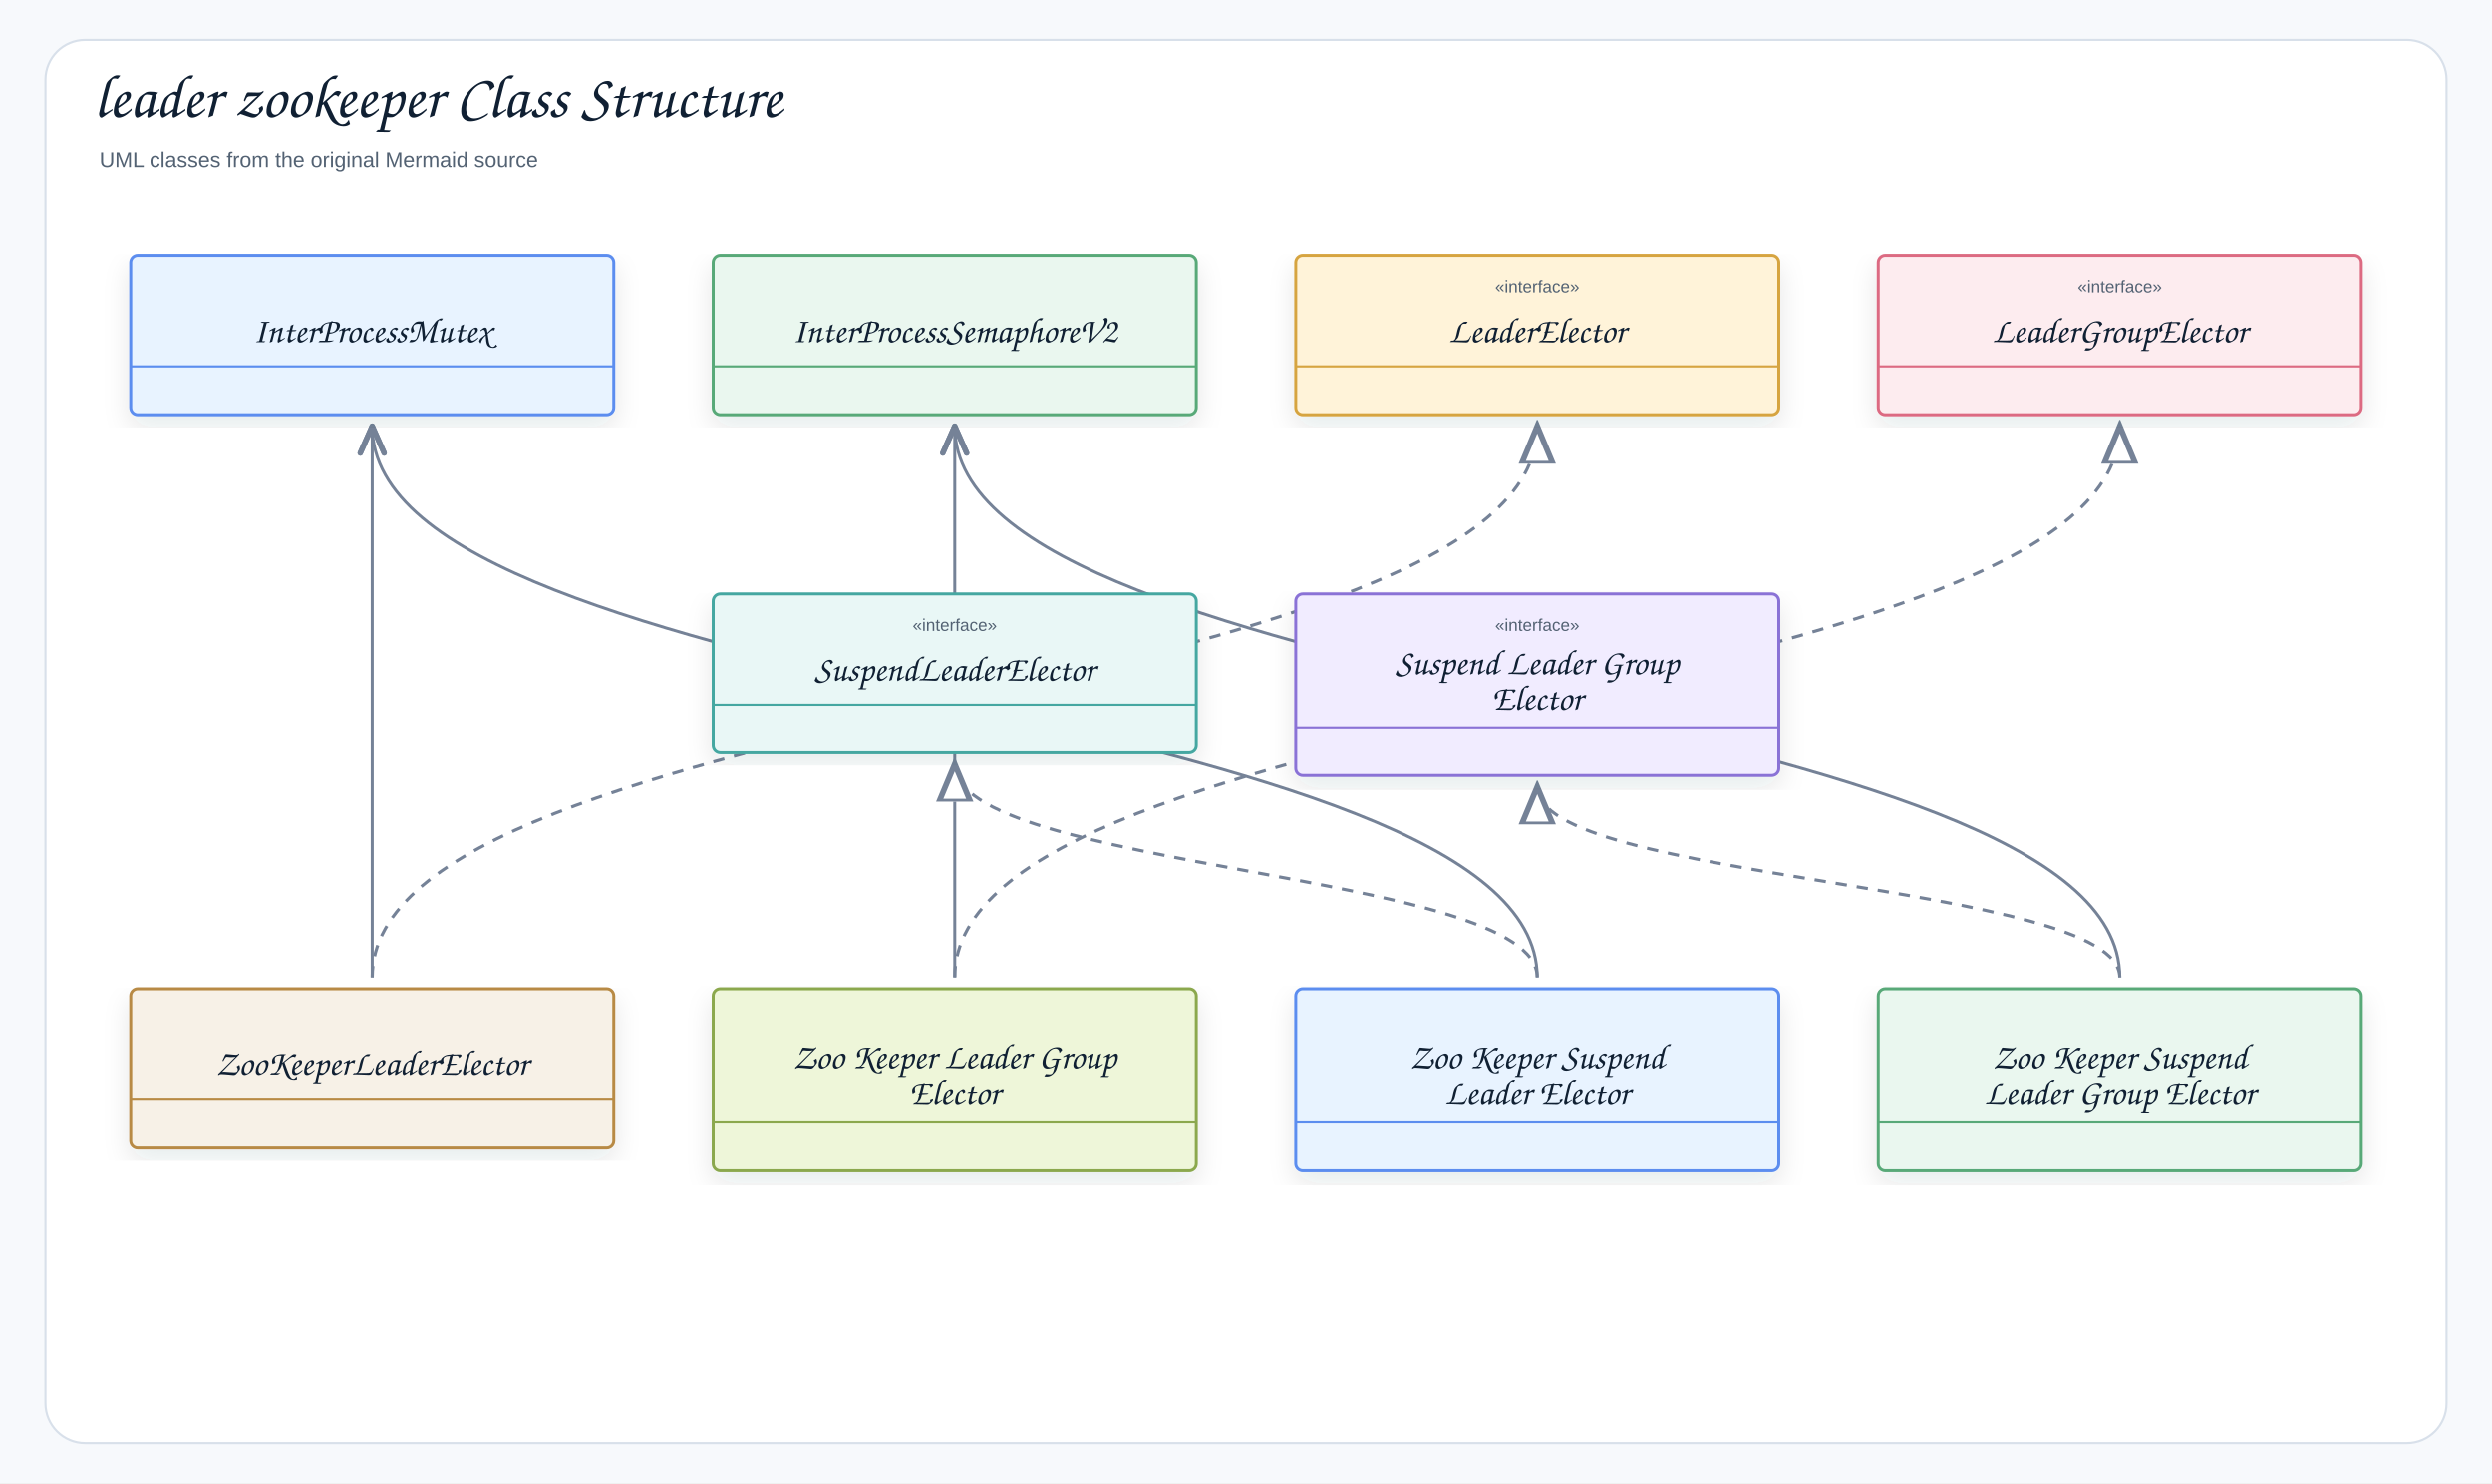
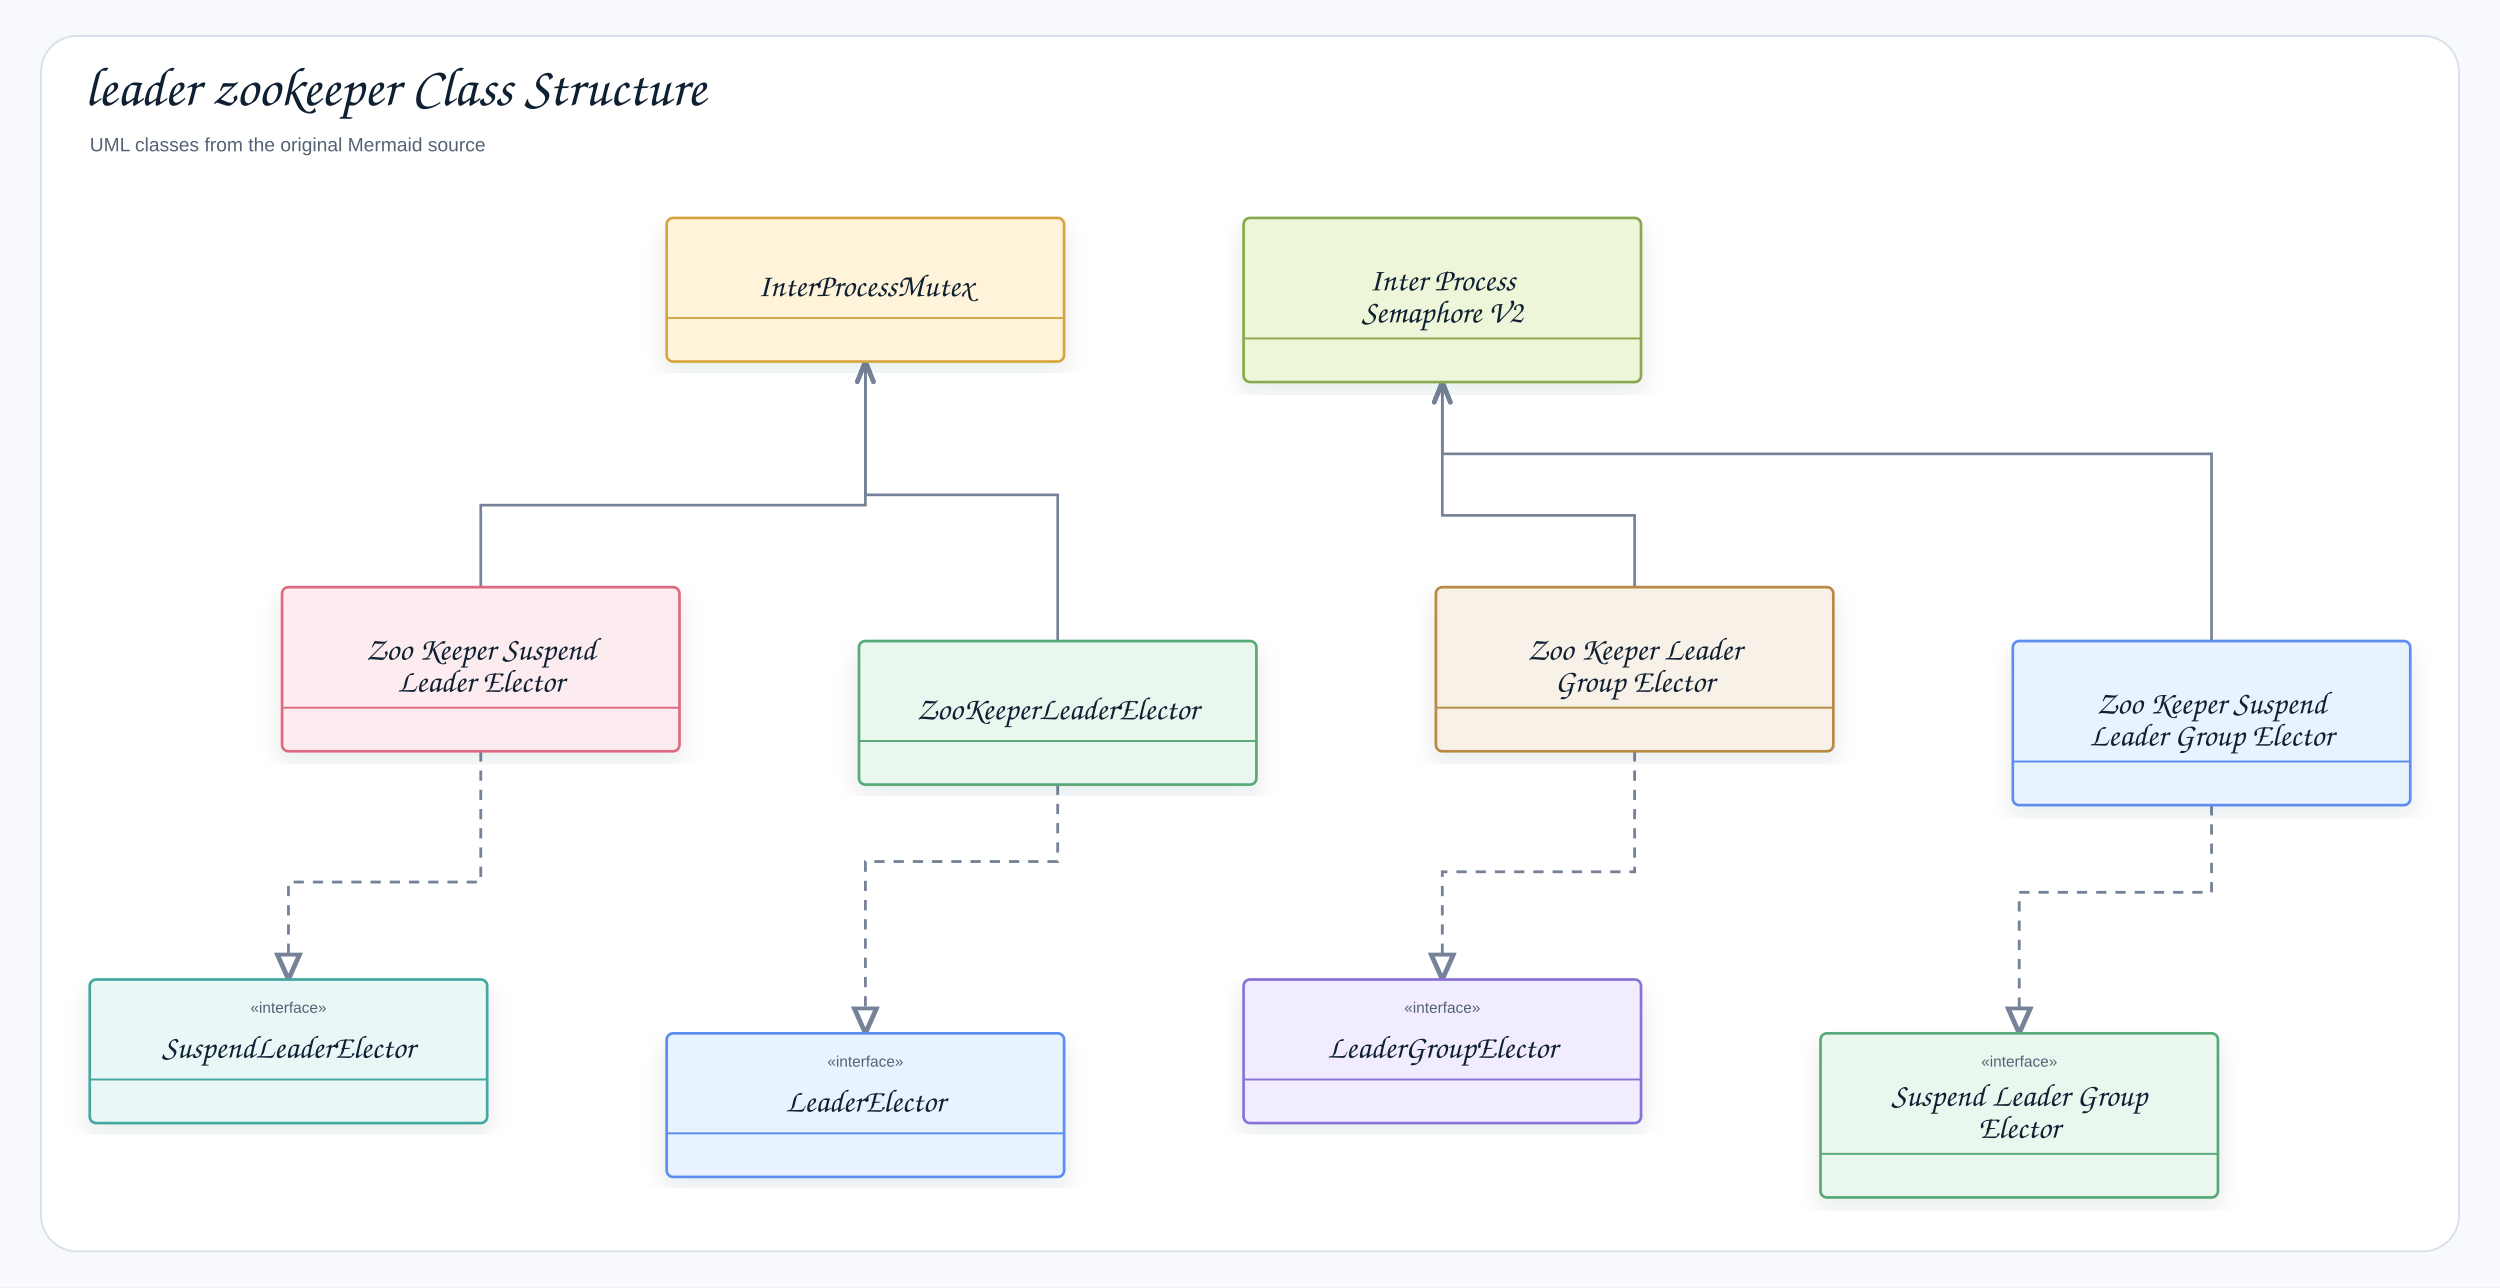
- <svg xmlns="http://www.w3.org/2000/svg" width="1754" height="1044" viewBox="0 0 1754 1044" role="img" aria-label="leader zookeeper Class Structure">
+ <svg xmlns="http://www.w3.org/2000/svg" width="1950" height="1004" viewBox="0 0 1950 1004" role="img" aria-label="leader zookeeper Class Structure">
  <defs>
    <filter id="shadow" x="-8%" y="-8%" width="116%" height="116%">
      <feDropShadow dx="0" dy="8" stdDeviation="9" flood-color="#1f2937" flood-opacity="0.10" />
    </filter>
-     <marker id="openArrow" markerWidth="12" markerHeight="10" refX="10" refY="5" orient="auto" markerUnits="strokeWidth">
-       <path d="M 1 1 L 10 5 L 1 9" fill="none" stroke="#758297" stroke-width="1.8" stroke-linecap="round" stroke-linejoin="round" />
+     <marker id="openArrow" markerWidth="10" markerHeight="8" refX="8.5" refY="4" orient="auto" markerUnits="strokeWidth">
+       <path d="M 1 1 L 8.5 4 L 1 7" fill="none" stroke="#758297" stroke-width="1.7" stroke-linecap="round" stroke-linejoin="round" />
    </marker>
-     <marker id="inherit" markerWidth="14" markerHeight="12" refX="12" refY="6" orient="auto" markerUnits="strokeWidth">
-       <path d="M 0 1 L 12 6 L 0 11 Z" fill="#ffffff" stroke="#758297" stroke-width="1.8" />
+     <marker id="inherit" markerWidth="11" markerHeight="10" refX="9.5" refY="5" orient="auto" markerUnits="strokeWidth">
+       <path d="M 0.5 1 L 9.5 5 L 0.5 9 Z" fill="#ffffff" stroke="#758297" stroke-width="1.7" />
    </marker>
    <style>
    .canvas{fill:#f7f9fc}.frame{fill:#fff;stroke:#d8e0ea;stroke-width:1.5}
    .title{font-family:"Architects Daughter","Comic Sans MS","Comic Sans",cursive;font-size:43px;font-weight:400;fill:#102033}
    .subtitle{font-family:"Comic Sans MS","Comic Sans","Comic Neue",Arial,sans-serif;font-size:15px;font-weight:400;fill:#536273}
    .label{font-family:"Architects Daughter","Comic Sans MS","Comic Sans",cursive;font-size:25px;font-weight:400;fill:#102033}
    .smallLabel{font-family:"Architects Daughter","Comic Sans MS","Comic Sans",cursive;font-size:21px;font-weight:400;fill:#102033}
    .mono{font-family:"Comic Sans MS","Comic Sans","Comic Neue",Arial,sans-serif;font-size:12px;font-weight:400;fill:#102033}
    .small{font-family:"Comic Sans MS","Comic Sans","Comic Neue",Arial,sans-serif;font-size:12px;font-weight:400;fill:#536273}
    .strong{font-family:"Comic Sans MS","Comic Sans","Comic Neue",Arial,sans-serif;font-size:13px;font-weight:400;fill:#102033}
    .card{stroke-width:2.1;filter:url(#shadow)}.compartment{stroke-width:1.5;fill:none}
    .line{stroke:#758297;stroke-width:2.1;fill:none;marker-end:url(#openArrow)}
    .plainLine{stroke:#758297;stroke-width:2.1;fill:none}
    .dashed{stroke:#758297;stroke-width:2.1;stroke-dasharray:7 6;fill:none;marker-end:url(#openArrow)}
    .inheritLine{stroke:#758297;stroke-width:2.2;fill:none;marker-end:url(#inherit)}
    .implLine{stroke:#758297;stroke-width:2.2;stroke-dasharray:8 7;fill:none;marker-end:url(#inherit)}
  </style>
  </defs>
-   <rect class="canvas" width="1754" height="1044" />
-   <rect class="frame" x="32" y="28" width="1690" height="988" rx="28" />
+   <rect class="canvas" width="1950" height="1004" />
+   <rect class="frame" x="32" y="28" width="1886" height="948" rx="28" />
  <text class="title" x="66" y="82">leader zookeeper Class Structure</text>
  <text class="subtitle" x="70" y="118">UML classes from the original Mermaid source</text>
-   <path class="line" d="M1492 688 C1492 494 672 494 672 300" />
-   <path class="line" d="M672 688 C672 494 672 494 672 300" />
-   <path class="line" d="M1082 688 C1082 494 262 494 262 300" />
-   <path class="line" d="M262 688 C262 494 262 494 262 300" />
-   <path class="implLine" d="M1492 688 C1492 621 1082 621 1082 554" />
-   <path class="implLine" d="M1082 688 C1082 613 672 613 672 538" />
-   <path class="implLine" d="M672 688 C672 494 1492 494 1492 300" />
-   <path class="implLine" d="M262 688 C262 494 1082 494 1082 300" />
-   <g transform="translate(92,180)">
-     <rect class="card" x="0" y="0" width="340" height="112" rx="5" fill="#E8F3FF" stroke="#5B8DEF" />
-     <line class="compartment" x1="0" y1="78" x2="340" y2="78" stroke="#5B8DEF" />
-     <text class="small" x="170" y="26" text-anchor="middle" />
-     <text class="label" x="170" y="61" text-anchor="middle">InterProcessMutex</text>
+   <path class="line" d="M1725 500 L1725 354 L1125 354 L1125 298" />
+   <path class="line" d="M1275 458 L1275 402 L1125 402 L1125 298" />
+   <path class="line" d="M375 458 L375 394 L675 394 L675 282" />
+   <path class="line" d="M825 500 L825 386 L675 386 L675 282" />
+   <path class="implLine" d="M1725 628 L1725 696 L1575 696 L1575 806" />
+   <path class="implLine" d="M375 586 L375 688 L225 688 L225 764" />
+   <path class="implLine" d="M1275 586 L1275 680 L1125 680 L1125 764" />
+   <path class="implLine" d="M825 612 L825 672 L675 672 L675 806" />
+   <g transform="translate(520,806)">
+     <rect class="card" x="0" y="0" width="310" height="112" rx="5" fill="#E8F3FF" stroke="#5B8DEF" />
+     <line class="compartment" x1="0" y1="78" x2="310" y2="78" stroke="#5B8DEF" />
+     <text class="small" x="155" y="26" text-anchor="middle">«interface»</text>
+     <text class="label" x="155" y="61" text-anchor="middle">LeaderElector</text>
  </g>
-   <g transform="translate(502,180)">
-     <rect class="card" x="0" y="0" width="340" height="112" rx="5" fill="#EAF7EF" stroke="#58A978" />
-     <line class="compartment" x1="0" y1="78" x2="340" y2="78" stroke="#58A978" />
-     <text class="small" x="170" y="26" text-anchor="middle" />
-     <text class="label" x="170" y="61" text-anchor="middle">InterProcessSemaphoreV2</text>
+   <g transform="translate(670,500)">
+     <rect class="card" x="0" y="0" width="310" height="112" rx="5" fill="#EAF7EF" stroke="#58A978" />
+     <line class="compartment" x1="0" y1="78" x2="310" y2="78" stroke="#58A978" />
+     <text class="small" x="155" y="26" text-anchor="middle" />
+     <text class="label" x="155" y="61" text-anchor="middle">ZooKeeperLeaderElector</text>
  </g>
-   <g transform="translate(912,180)">
-     <rect class="card" x="0" y="0" width="340" height="112" rx="5" fill="#FFF3D9" stroke="#D6A441" />
-     <line class="compartment" x1="0" y1="78" x2="340" y2="78" stroke="#D6A441" />
-     <text class="small" x="170" y="26" text-anchor="middle">«interface»</text>
-     <text class="label" x="170" y="61" text-anchor="middle">LeaderElector</text>
+   <g transform="translate(520,170)">
+     <rect class="card" x="0" y="0" width="310" height="112" rx="5" fill="#FFF3D9" stroke="#D6A441" />
+     <line class="compartment" x1="0" y1="78" x2="310" y2="78" stroke="#D6A441" />
+     <text class="small" x="155" y="26" text-anchor="middle" />
+     <text class="label" x="155" y="61" text-anchor="middle">InterProcessMutex</text>
  </g>
-   <g transform="translate(1322,180)">
-     <rect class="card" x="0" y="0" width="340" height="112" rx="5" fill="#FDECEF" stroke="#DC6B82" />
-     <line class="compartment" x1="0" y1="78" x2="340" y2="78" stroke="#DC6B82" />
-     <text class="small" x="170" y="26" text-anchor="middle">«interface»</text>
-     <text class="label" x="170" y="61" text-anchor="middle">LeaderGroupElector</text>
+   <g transform="translate(220,458)">
+     <rect class="card" x="0" y="0" width="310" height="128" rx="5" fill="#FDECEF" stroke="#DC6B82" />
+     <line class="compartment" x1="0" y1="94" x2="310" y2="94" stroke="#DC6B82" />
+     <text class="small" x="155" y="26" text-anchor="middle" />
+     <text class="label" x="155" y="56.5" text-anchor="middle">Zoo Keeper Suspend</text>
+     <text class="label" x="155" y="81.5" text-anchor="middle">Leader Elector</text>
  </g>
-   <g transform="translate(502,418)">
-     <rect class="card" x="0" y="0" width="340" height="112" rx="5" fill="#E9F7F6" stroke="#45A7A1" />
-     <line class="compartment" x1="0" y1="78" x2="340" y2="78" stroke="#45A7A1" />
-     <text class="small" x="170" y="26" text-anchor="middle">«interface»</text>
-     <text class="label" x="170" y="61" text-anchor="middle">SuspendLeaderElector</text>
+   <g transform="translate(70,764)">
+     <rect class="card" x="0" y="0" width="310" height="112" rx="5" fill="#E9F7F6" stroke="#45A7A1" />
+     <line class="compartment" x1="0" y1="78" x2="310" y2="78" stroke="#45A7A1" />
+     <text class="small" x="155" y="26" text-anchor="middle">«interface»</text>
+     <text class="label" x="155" y="61" text-anchor="middle">SuspendLeaderElector</text>
  </g>
-   <g transform="translate(912,418)">
-     <rect class="card" x="0" y="0" width="340" height="128" rx="5" fill="#F1ECFF" stroke="#8A72D6" />
-     <line class="compartment" x1="0" y1="94" x2="340" y2="94" stroke="#8A72D6" />
-     <text class="small" x="170" y="26" text-anchor="middle">«interface»</text>
-     <text class="label" x="170" y="56.5" text-anchor="middle">Suspend Leader Group</text>
-     <text class="label" x="170" y="81.5" text-anchor="middle">Elector</text>
+   <g transform="translate(970,764)">
+     <rect class="card" x="0" y="0" width="310" height="112" rx="5" fill="#F1ECFF" stroke="#8A72D6" />
+     <line class="compartment" x1="0" y1="78" x2="310" y2="78" stroke="#8A72D6" />
+     <text class="small" x="155" y="26" text-anchor="middle">«interface»</text>
+     <text class="label" x="155" y="61" text-anchor="middle">LeaderGroupElector</text>
  </g>
-   <g transform="translate(92,696)">
-     <rect class="card" x="0" y="0" width="340" height="112" rx="5" fill="#F7F1E7" stroke="#B88A44" />
-     <line class="compartment" x1="0" y1="78" x2="340" y2="78" stroke="#B88A44" />
-     <text class="small" x="170" y="26" text-anchor="middle" />
-     <text class="label" x="170" y="61" text-anchor="middle">ZooKeeperLeaderElector</text>
+   <g transform="translate(1120,458)">
+     <rect class="card" x="0" y="0" width="310" height="128" rx="5" fill="#F7F1E7" stroke="#B88A44" />
+     <line class="compartment" x1="0" y1="94" x2="310" y2="94" stroke="#B88A44" />
+     <text class="small" x="155" y="26" text-anchor="middle" />
+     <text class="label" x="155" y="56.5" text-anchor="middle">Zoo Keeper Leader</text>
+     <text class="label" x="155" y="81.5" text-anchor="middle">Group Elector</text>
  </g>
-   <g transform="translate(502,696)">
-     <rect class="card" x="0" y="0" width="340" height="128" rx="5" fill="#EEF6D9" stroke="#8BA84D" />
-     <line class="compartment" x1="0" y1="94" x2="340" y2="94" stroke="#8BA84D" />
-     <text class="small" x="170" y="26" text-anchor="middle" />
-     <text class="label" x="170" y="56.5" text-anchor="middle">Zoo Keeper Leader Group</text>
-     <text class="label" x="170" y="81.5" text-anchor="middle">Elector</text>
+   <g transform="translate(970,170)">
+     <rect class="card" x="0" y="0" width="310" height="128" rx="5" fill="#EEF6D9" stroke="#8BA84D" />
+     <line class="compartment" x1="0" y1="94" x2="310" y2="94" stroke="#8BA84D" />
+     <text class="small" x="155" y="26" text-anchor="middle" />
+     <text class="label" x="155" y="56.5" text-anchor="middle">Inter Process</text>
+     <text class="label" x="155" y="81.5" text-anchor="middle">Semaphore V2</text>
  </g>
-   <g transform="translate(912,696)">
-     <rect class="card" x="0" y="0" width="340" height="128" rx="5" fill="#E8F3FF" stroke="#5B8DEF" />
-     <line class="compartment" x1="0" y1="94" x2="340" y2="94" stroke="#5B8DEF" />
-     <text class="small" x="170" y="26" text-anchor="middle" />
-     <text class="label" x="170" y="56.5" text-anchor="middle">Zoo Keeper Suspend</text>
-     <text class="label" x="170" y="81.5" text-anchor="middle">Leader Elector</text>
+   <g transform="translate(1570,500)">
+     <rect class="card" x="0" y="0" width="310" height="128" rx="5" fill="#E8F3FF" stroke="#5B8DEF" />
+     <line class="compartment" x1="0" y1="94" x2="310" y2="94" stroke="#5B8DEF" />
+     <text class="small" x="155" y="26" text-anchor="middle" />
+     <text class="label" x="155" y="56.5" text-anchor="middle">Zoo Keeper Suspend</text>
+     <text class="label" x="155" y="81.5" text-anchor="middle">Leader Group Elector</text>
  </g>
-   <g transform="translate(1322,696)">
-     <rect class="card" x="0" y="0" width="340" height="128" rx="5" fill="#EAF7EF" stroke="#58A978" />
-     <line class="compartment" x1="0" y1="94" x2="340" y2="94" stroke="#58A978" />
-     <text class="small" x="170" y="26" text-anchor="middle" />
-     <text class="label" x="170" y="56.5" text-anchor="middle">Zoo Keeper Suspend</text>
-     <text class="label" x="170" y="81.5" text-anchor="middle">Leader Group Elector</text>
+   <g transform="translate(1420,806)">
+     <rect class="card" x="0" y="0" width="310" height="128" rx="5" fill="#EAF7EF" stroke="#58A978" />
+     <line class="compartment" x1="0" y1="94" x2="310" y2="94" stroke="#58A978" />
+     <text class="small" x="155" y="26" text-anchor="middle">«interface»</text>
+     <text class="label" x="155" y="56.5" text-anchor="middle">Suspend Leader Group</text>
+     <text class="label" x="155" y="81.5" text-anchor="middle">Elector</text>
  </g>
</svg>
